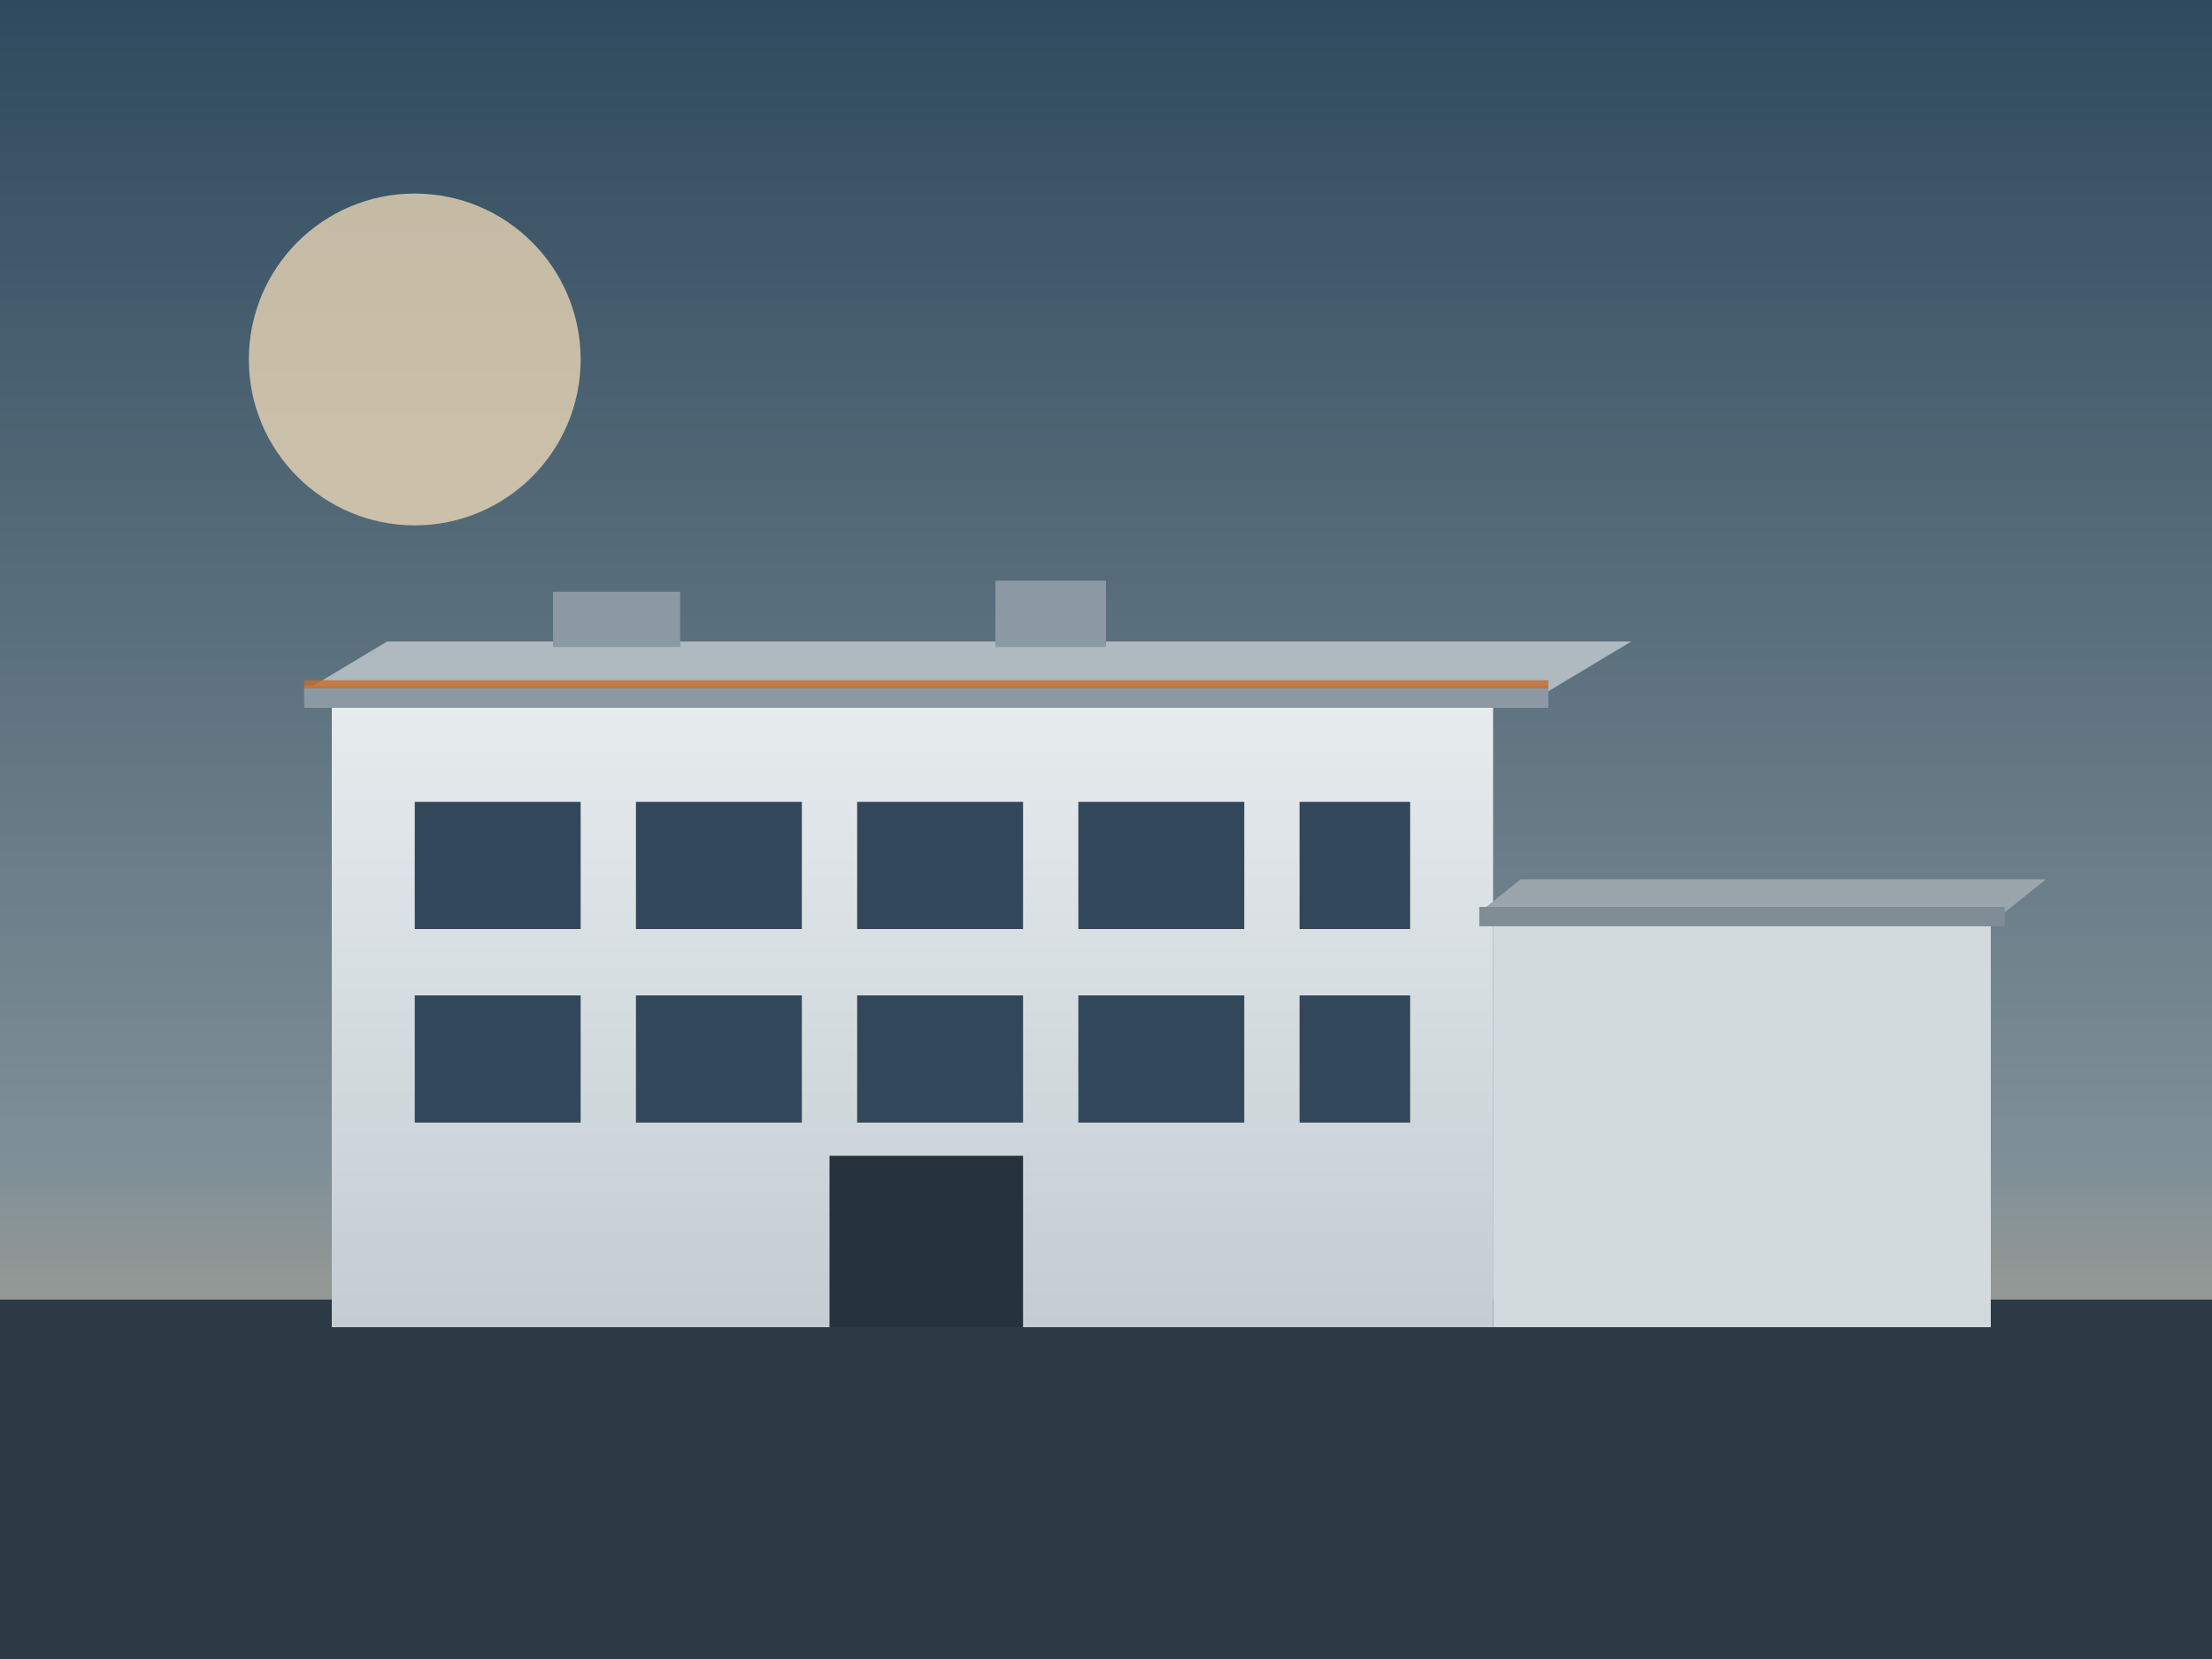
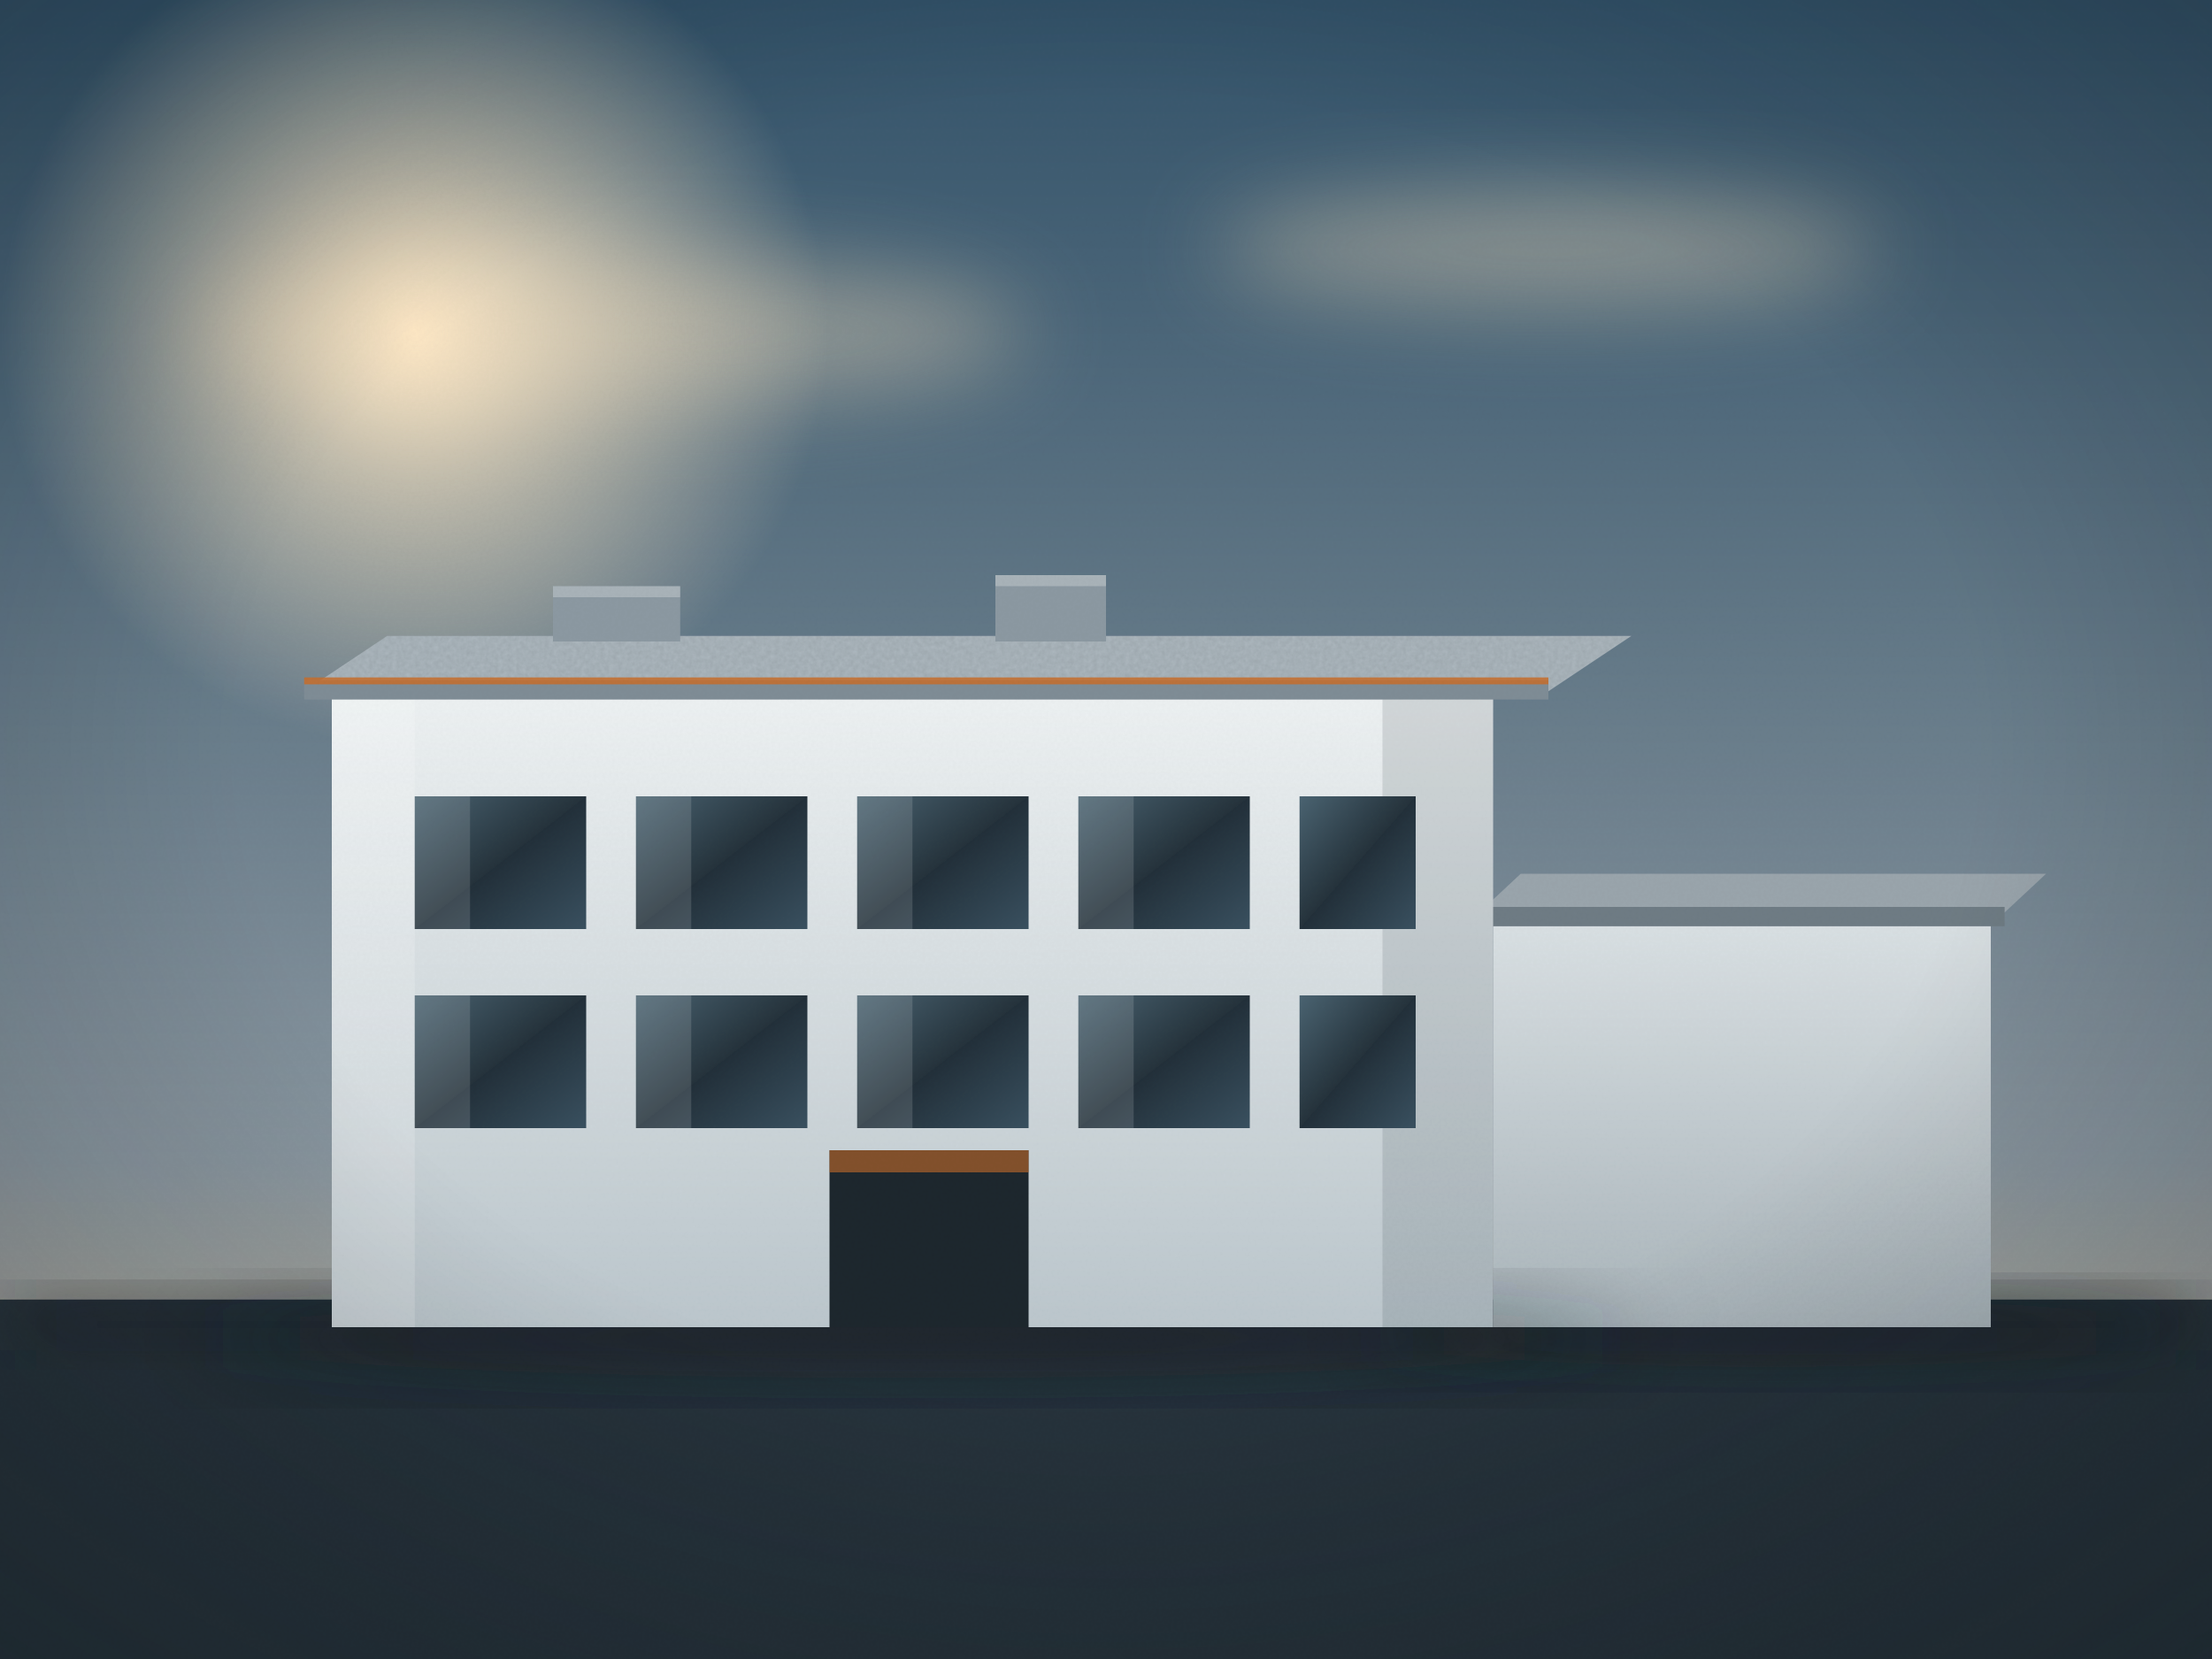
<svg xmlns="http://www.w3.org/2000/svg" width="800" height="600" viewBox="0 0 800 600" role="img" aria-label="Illustrasjon: næringsbygg med flatt membrantak">
  <defs>
    <linearGradient id="n-sky" x1="0" y1="0" x2="0" y2="1">
-       <stop offset="0" stop-color="#2f4a5e" />
-       <stop offset="0.7" stop-color="#7f8f97" />
-       <stop offset="1" stop-color="#cdb48f" />
+       <stop offset="0" stop-color="#33536a" />
+       <stop offset="0.7" stop-color="#8a97a0" />
+       <stop offset="1" stop-color="#d9c19a" />
    </linearGradient>
    <linearGradient id="n-wall" x1="0" y1="0" x2="0" y2="1">
-       <stop offset="0" stop-color="#e7ecee" />
-       <stop offset="1" stop-color="#c3cdd2" />
+       <stop offset="0" stop-color="#eef2f3" />
+       <stop offset="1" stop-color="#bcc7cd" />
    </linearGradient>
+     <linearGradient id="n-wall2" x1="0" y1="0" x2="0" y2="1">
+       <stop offset="0" stop-color="#dbe2e5" />
+       <stop offset="1" stop-color="#aab5bb" />
+     </linearGradient>
+     <linearGradient id="n-win" x1="0" y1="0" x2="1" y2="1">
+       <stop offset="0" stop-color="#4b6472" />
+       <stop offset="0.5" stop-color="#25333c" />
+       <stop offset="0.5" stop-color="#22303a" />
+       <stop offset="1" stop-color="#3a5160" />
+     </linearGradient>
+     <radialGradient id="n-sun" cx="0.5" cy="0.5" r="0.5">
+       <stop offset="0" stop-color="#ffe9c6" />
+       <stop offset="1" stop-color="#ffe9c6" stop-opacity="0" />
+     </radialGradient>
+     <filter id="n-mgrain" x="0" y="0" width="100%" height="100%">
+       <feTurbulence type="fractalNoise" baseFrequency="0.6" numOctaves="2" seed="4" result="n" />
+       <feColorMatrix in="n" type="matrix" values="0 0 0 0 0 0 0 0 0 0 0 0 0 0 0 0 0 0 0.09 0" />
+       <feComposite operator="in" in2="SourceGraphic" />
+     </filter>
+     <filter id="n-soft" x="-40%" y="-40%" width="180%" height="180%">
+       <feGaussianBlur stdDeviation="16" />
+     </filter>
+     <radialGradient id="n-vig" cx="0.5" cy="0.45" r="0.78">
+       <stop offset="0.5" stop-color="#000" stop-opacity="0" />
+       <stop offset="1" stop-color="#0a1116" stop-opacity="0.32" />
+     </radialGradient>
+     <filter id="n-fg">
+       <feTurbulence type="fractalNoise" baseFrequency="0.9" numOctaves="2" stitchTiles="stitch" />
+       <feColorMatrix type="matrix" values="0 0 0 0 0 0 0 0 0 0 0 0 0 0 0 0 0 0 0.04 0" />
+     </filter>
  </defs>
  <rect width="800" height="600" fill="url(#n-sky)" />
-   <circle cx="150" cy="130" r="60" fill="#ffe6bf" opacity="0.7" />
-   <rect y="470" width="800" height="130" fill="#2b3a44" />
+   <g filter="url(#n-soft)" opacity="0.45" fill="#e3d3b6">
+     <ellipse cx="220" cy="120" rx="150" ry="26" />
+     <ellipse cx="560" cy="90" rx="120" ry="20" />
+   </g>
+   <circle cx="150" cy="120" r="150" fill="url(#n-sun)" />
+   <rect y="470" width="800" height="130" fill="#26333c" />
+   <rect y="470" width="800" height="18" fill="#161f26" opacity="0.6" filter="url(#n-soft)" />
+   <ellipse cx="640" cy="482" rx="150" ry="12" fill="#0c141a" opacity="0.45" filter="url(#n-soft)" />
+   <rect x="540" y="330" width="180" height="150" fill="url(#n-wall2)" />
+   <path d="M535 330 L725 330 L740 316 L550 316 Z" fill="#9aa5ac" />
+   <path d="M535 328 L725 328 L725 335 L535 335 Z" fill="#6f7c85" />
+   <ellipse cx="330" cy="484" rx="260" ry="14" fill="#0c141a" opacity="0.5" filter="url(#n-soft)" />
  <rect x="120" y="250" width="420" height="230" fill="url(#n-wall)" />
-   <path d="M110 250 L560 250 L590 232 L140 232 Z" fill="#aeb9c0" />
-   <rect x="110" y="248" width="450" height="8" fill="#8a99a3" />
-   <rect x="540" y="330" width="180" height="150" fill="#d3dade" />
-   <path d="M535 330 L725 330 L740 318 L550 318 Z" fill="#9aa5ac" />
-   <rect x="535" y="328" width="190" height="7" fill="#7f8d96" />
-   <g fill="#33475a">
-     <rect x="150" y="290" width="60" height="46" />
-     <rect x="230" y="290" width="60" height="46" />
-     <rect x="310" y="290" width="60" height="46" />
-     <rect x="390" y="290" width="60" height="46" />
-     <rect x="470" y="290" width="40" height="46" />
-     <rect x="150" y="360" width="60" height="46" />
-     <rect x="230" y="360" width="60" height="46" />
-     <rect x="310" y="360" width="60" height="46" />
-     <rect x="390" y="360" width="60" height="46" />
-     <rect x="470" y="360" width="40" height="46" />
+   <rect x="120" y="250" width="30" height="230" fill="#fff" opacity="0.18" />
+   <rect x="500" y="250" width="40" height="230" fill="#25323b" opacity="0.14" />
+   <path d="M110 250 L560 250 L590 230 L140 230 Z" fill="#aeb9c0" />
+   <path d="M110 250 L560 250 L590 230 L140 230 Z" filter="url(#n-mgrain)" />
+   <rect x="110" y="246" width="450" height="7" fill="#7f8d96" />
+   <rect x="110" y="245" width="450" height="2.5" fill="#c76d2c" opacity="0.85" />
+   <g>
+     <g fill="url(#n-win)">
+       <rect x="150" y="288" width="62" height="48" />
+       <rect x="230" y="288" width="62" height="48" />
+       <rect x="310" y="288" width="62" height="48" />
+       <rect x="390" y="288" width="62" height="48" />
+       <rect x="470" y="288" width="42" height="48" />
+       <rect x="150" y="360" width="62" height="48" />
+       <rect x="230" y="360" width="62" height="48" />
+       <rect x="310" y="360" width="62" height="48" />
+       <rect x="390" y="360" width="62" height="48" />
+       <rect x="470" y="360" width="42" height="48" />
+     </g>
+     <g fill="#fff" opacity="0.14">
+       <rect x="150" y="288" width="20" height="48" />
+       <rect x="230" y="288" width="20" height="48" />
+       <rect x="310" y="288" width="20" height="48" />
+       <rect x="390" y="288" width="20" height="48" />
+       <rect x="150" y="360" width="20" height="48" />
+       <rect x="230" y="360" width="20" height="48" />
+       <rect x="310" y="360" width="20" height="48" />
+       <rect x="390" y="360" width="20" height="48" />
+     </g>
  </g>
-   <rect x="300" y="418" width="70" height="62" fill="#26333d" />
-   <g fill="#8a99a3">
-     <rect x="200" y="214" width="46" height="20" />
-     <rect x="360" y="210" width="40" height="24" />
+   <rect x="300" y="416" width="72" height="64" fill="#1d272e" />
+   <rect x="300" y="416" width="72" height="8" fill="#c76d2c" opacity="0.6" />
+   <g fill="#8c99a2">
+     <rect x="200" y="212" width="46" height="20" />
+     <rect x="360" y="208" width="40" height="24" />
  </g>
-   <rect x="110" y="246" width="450" height="3" fill="#c76d2c" opacity="0.8" />
+   <g fill="#fff" opacity="0.25">
+     <rect x="200" y="212" width="46" height="4" />
+     <rect x="360" y="208" width="40" height="4" />
+   </g>
+   <rect width="800" height="600" fill="url(#n-vig)" />
+   <rect width="800" height="600" filter="url(#n-fg)" opacity="0.5" />
</svg>
